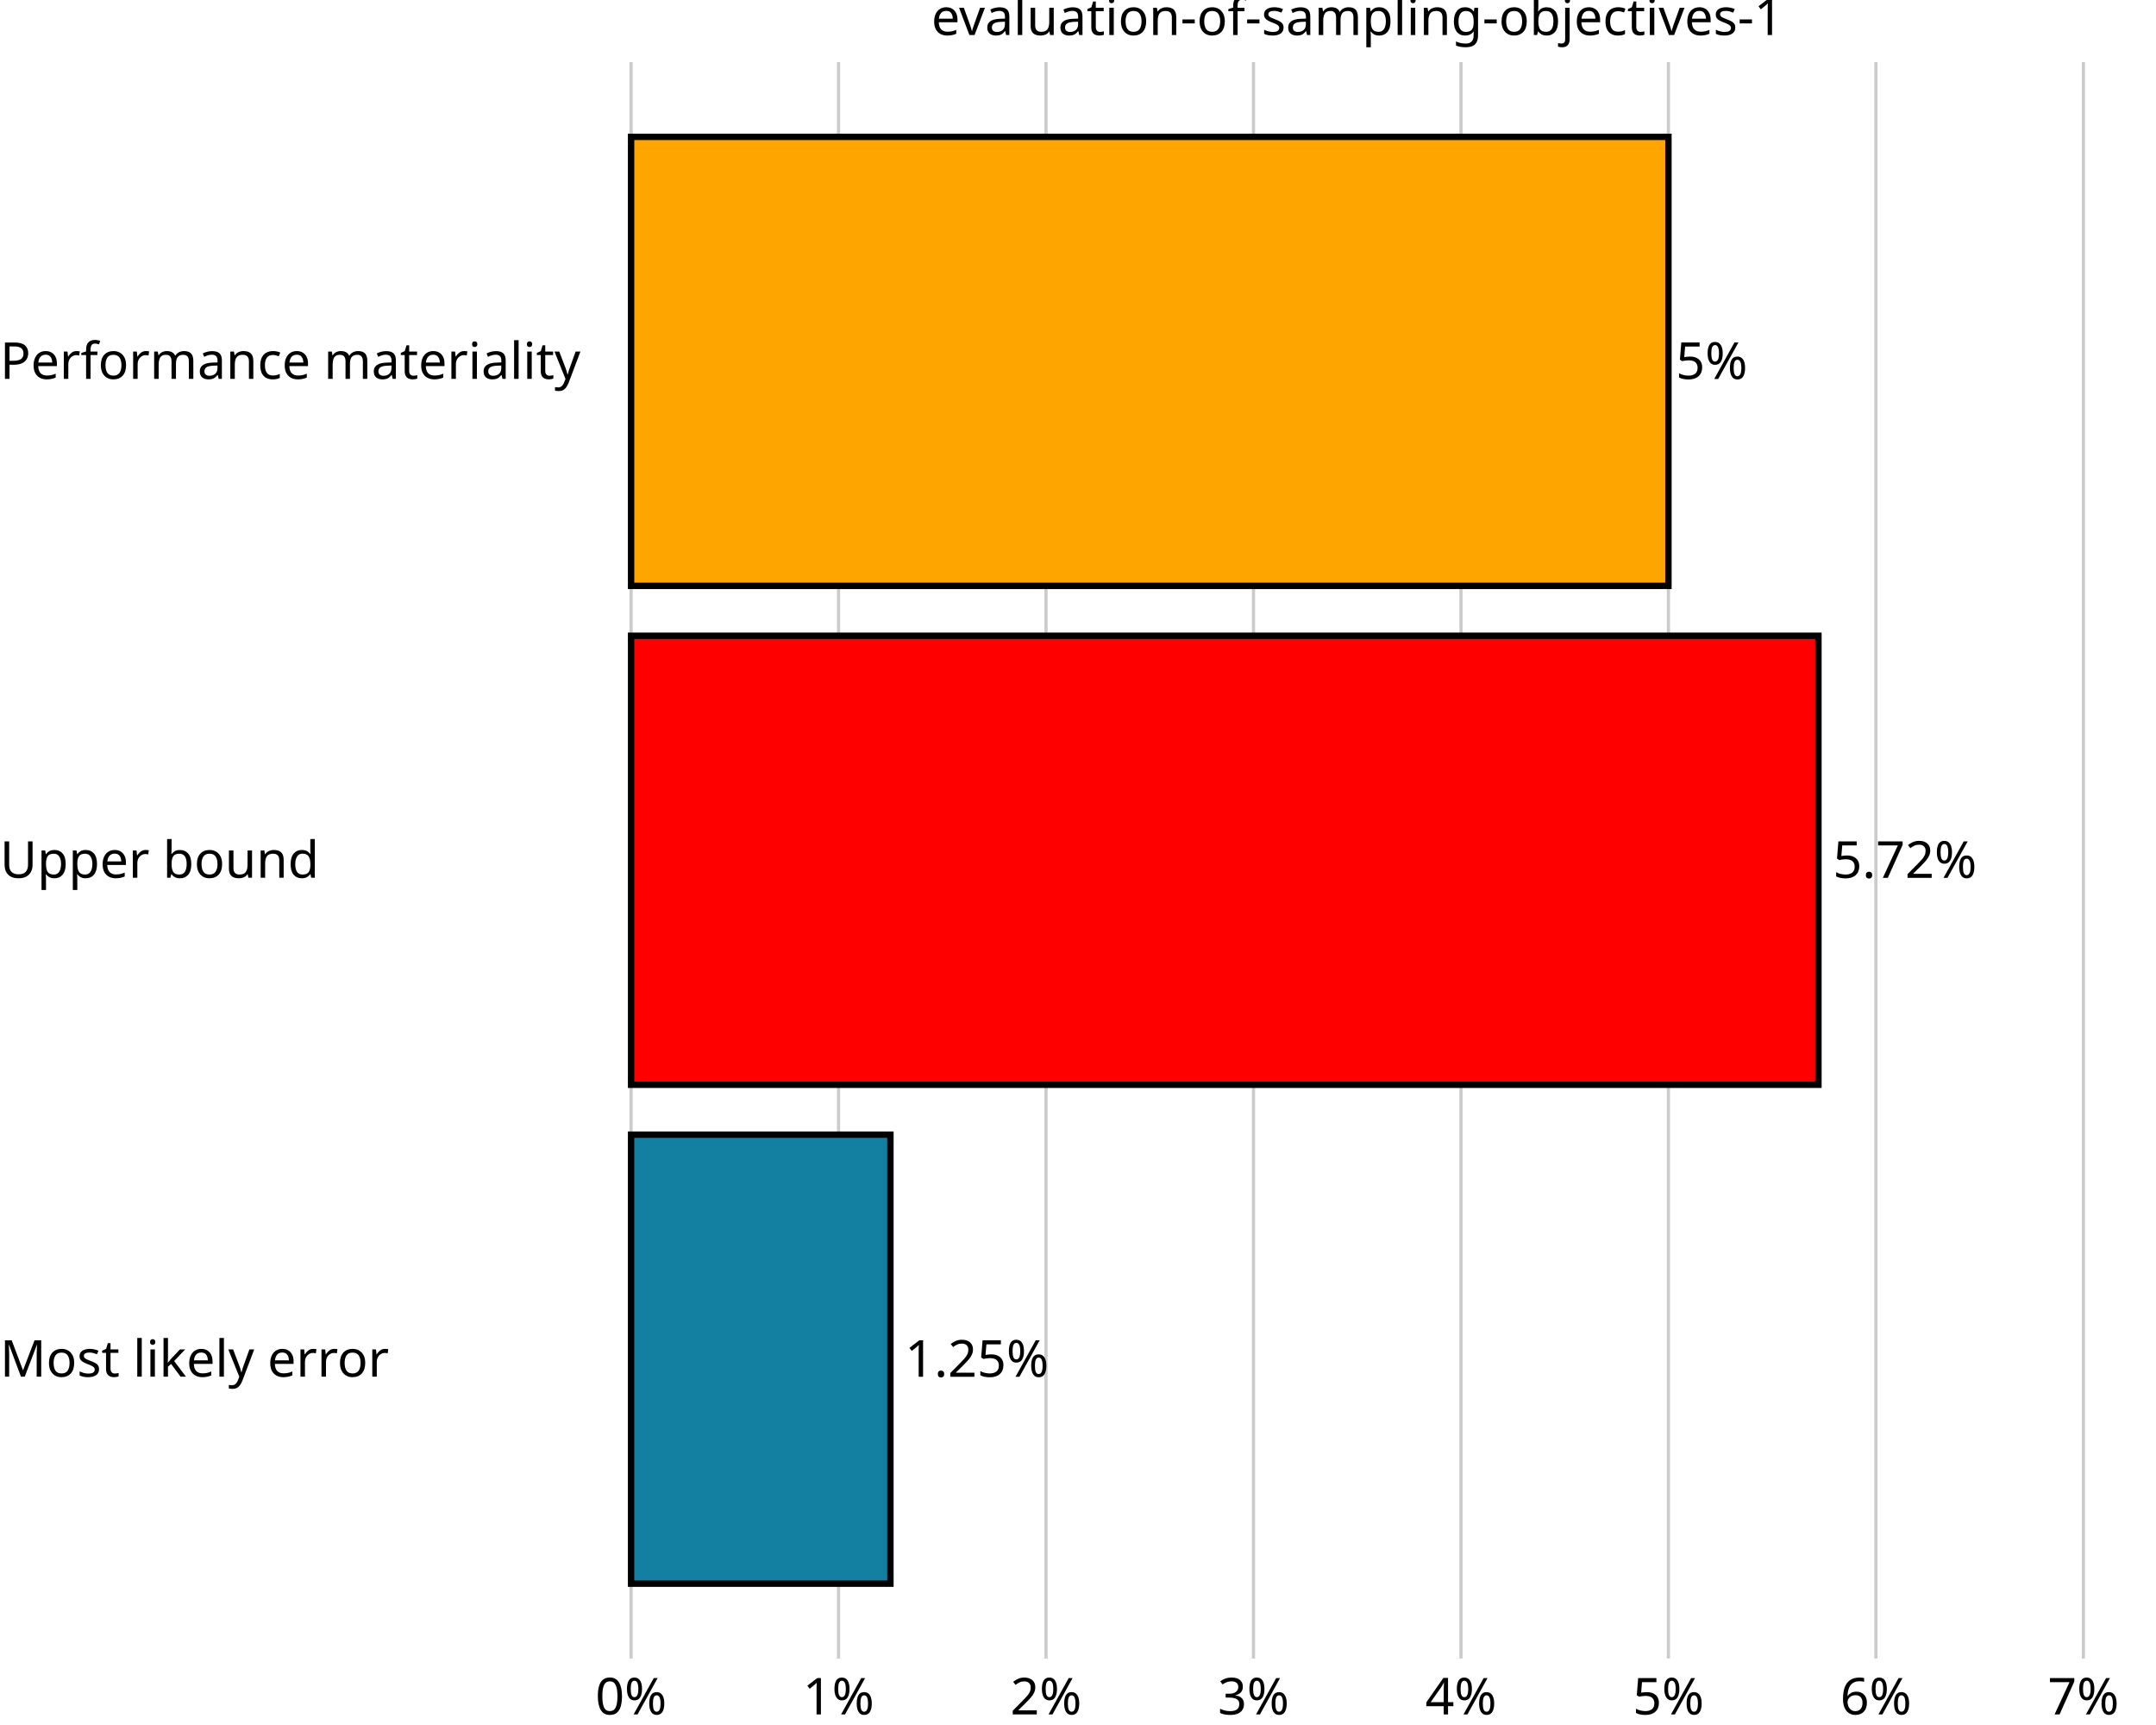
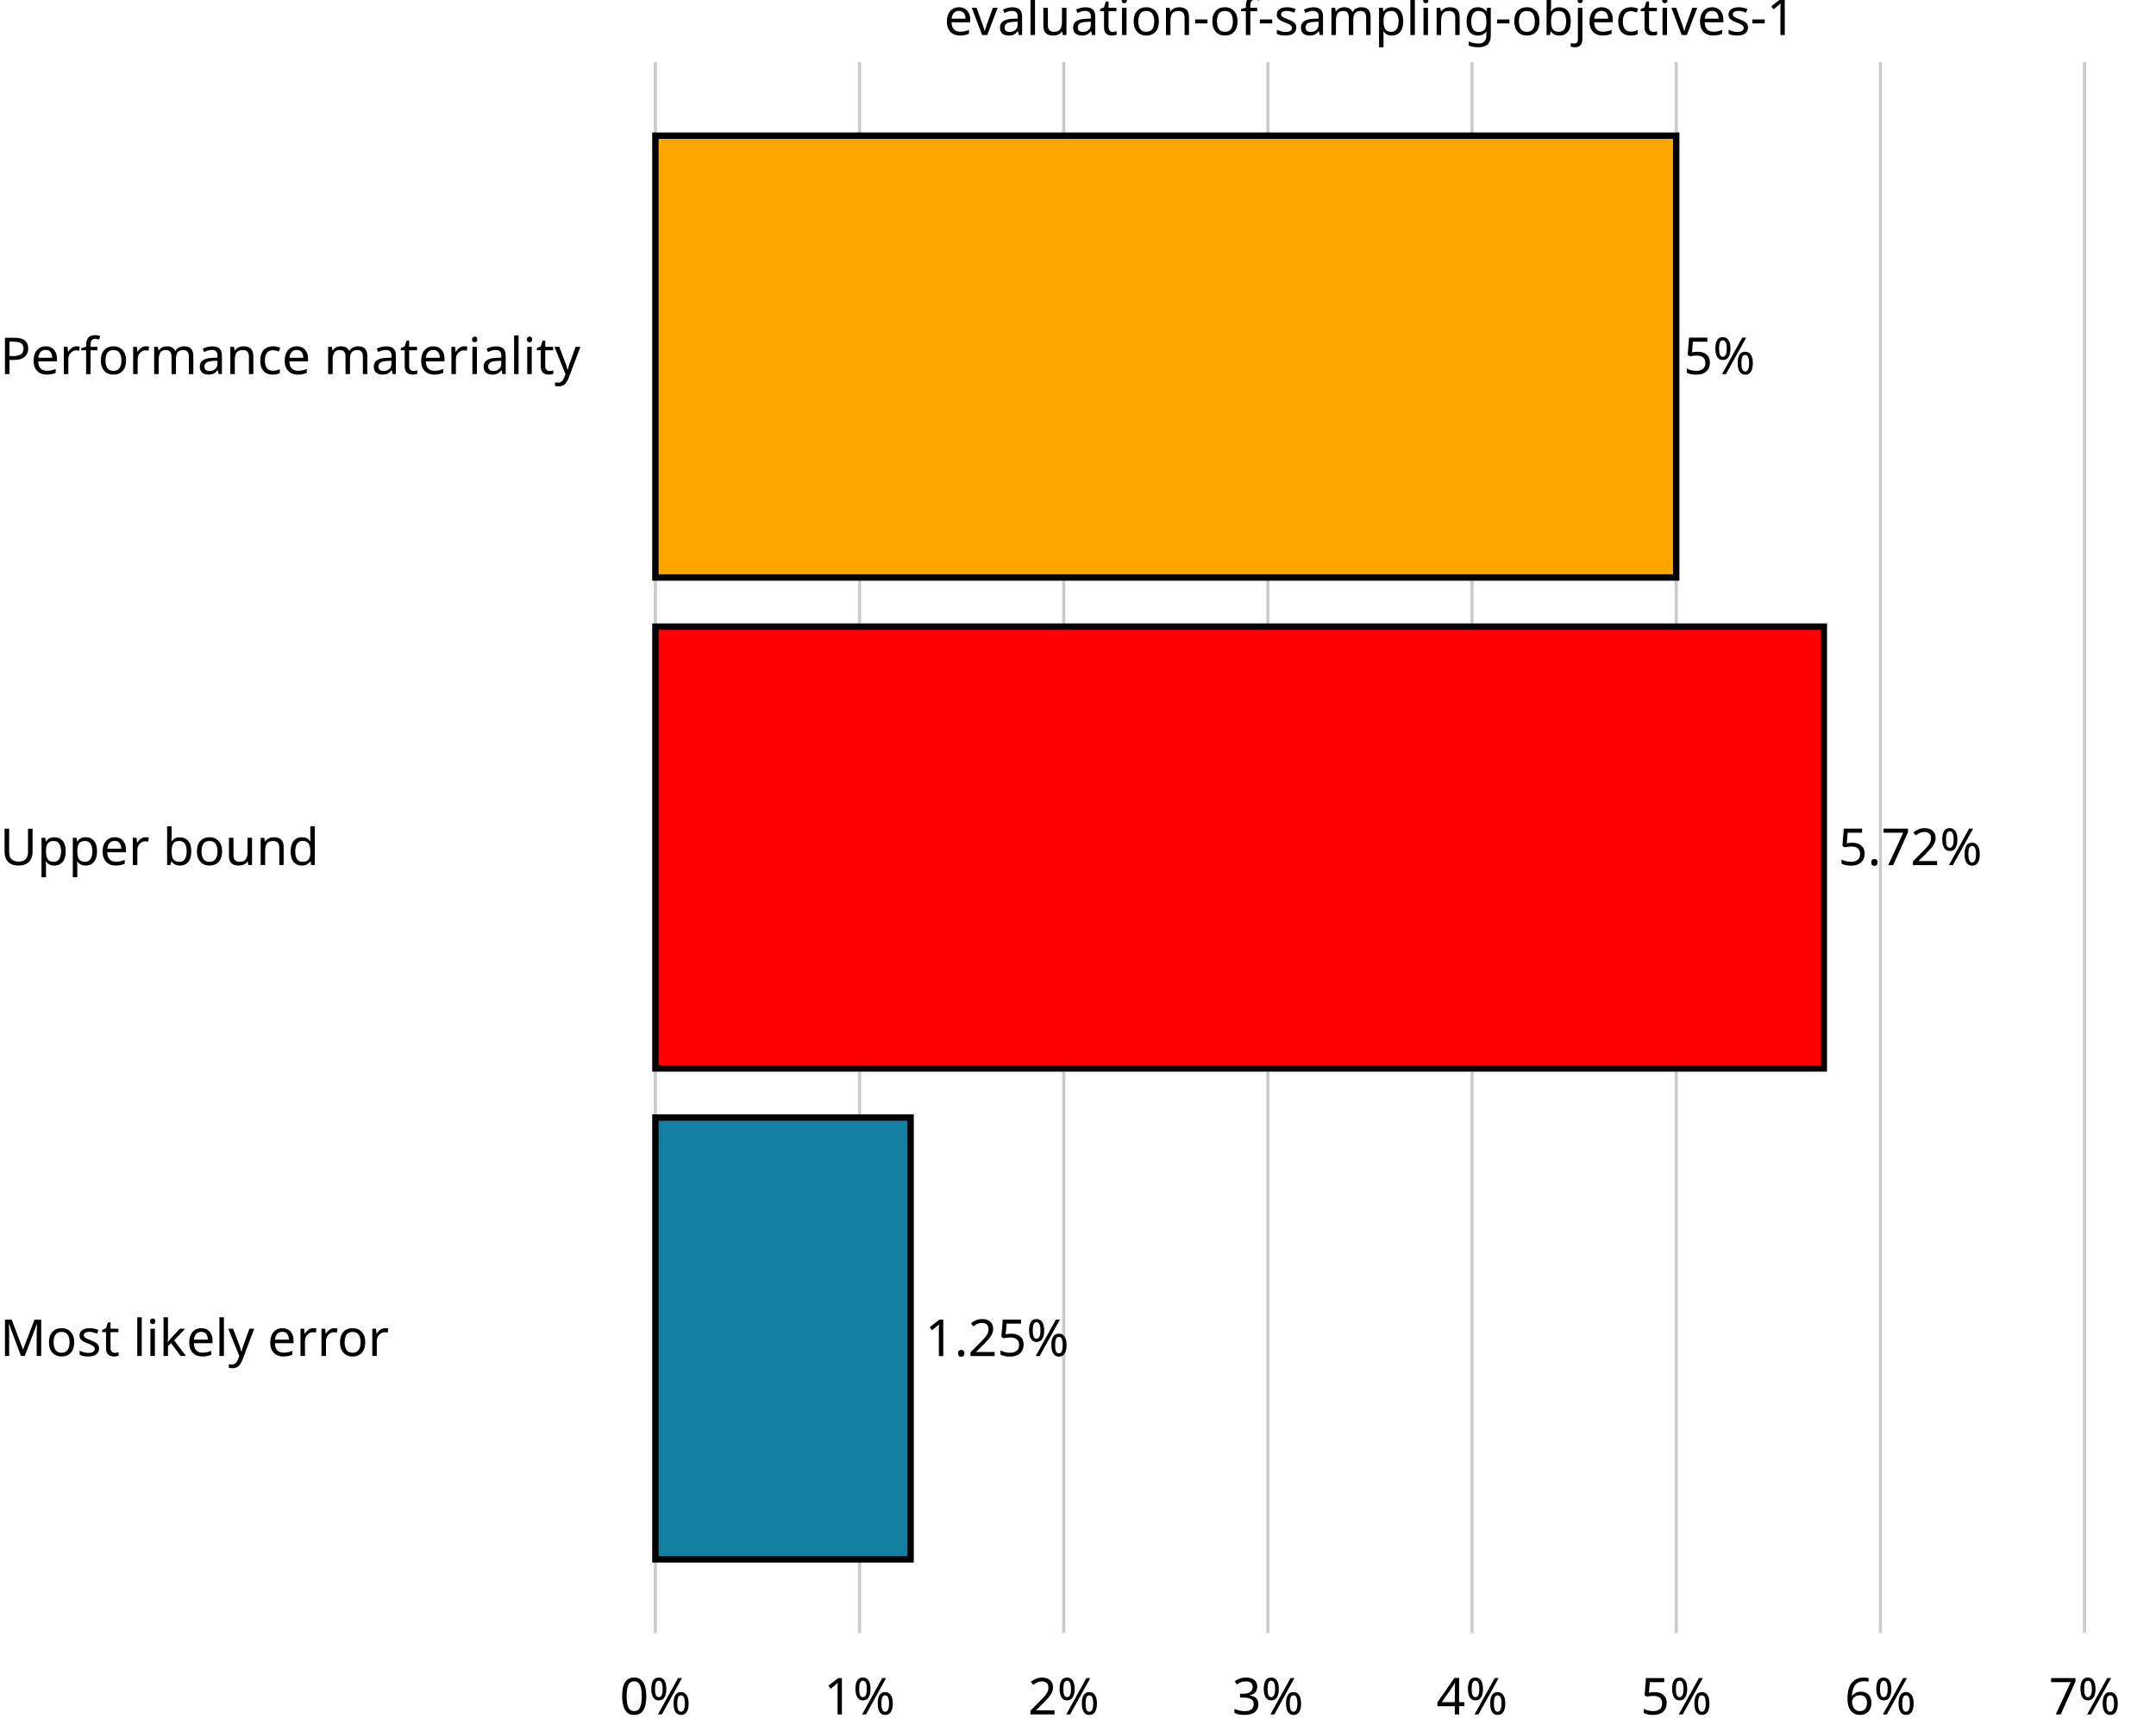
<svg xmlns="http://www.w3.org/2000/svg" class="svglite" data-engine-version="2.0" width="720.00pt" height="576.00pt" viewBox="0 0 720.00 576.00">
  <defs>
    <style type="text/css">
    .svglite line, .svglite polyline, .svglite polygon, .svglite path, .svglite rect, .svglite circle {
      fill: none;
      stroke: #000000;
      stroke-linecap: round;
      stroke-linejoin: round;
      stroke-miterlimit: 10.00;
    }
  </style>
  </defs>
  <rect width="100%" height="100%" style="stroke: none; fill: #FFFFFF;" />
  <defs>
    <clipPath id="cpMC4wMHw3MjAuMDB8MC4wMHw1NzYuMDA=">
      <rect x="0.00" y="0.00" width="720.00" height="576.00" />
    </clipPath>
  </defs>
  <g clip-path="url(#cpMC4wMHw3MjAuMDB8MC4wMHw1NzYuMDA=)">
    <rect x="0.00" y="0.00" width="720.00" height="576.00" style="stroke-width: 10.67; stroke: none;" />
  </g>
  <defs>
-     <clipPath id="cpMTg2LjUwfDcyMC4wMHwyMC43MXw1NTMuODA=">
-       <rect x="186.50" y="20.71" width="533.50" height="533.09" />
+     <clipPath id="cpMTk1LjAxfDcyMC4wMHwyMC43MXw1NDUuMjk=">
+       <rect x="195.01" y="20.71" width="524.99" height="524.59" />
    </clipPath>
  </defs>
-   <g clip-path="url(#cpMTg2LjUwfDcyMC4wMHwyMC43MXw1NTMuODA=)">
-     <rect x="186.50" y="20.71" width="533.50" height="533.09" style="stroke-width: 10.67; stroke: none;" />
-     <polyline points="210.75,553.80 210.75,20.71 " style="stroke-width: 1.07; stroke: #CBCBCB; stroke-linecap: butt;" />
-     <polyline points="280.04,553.80 280.04,20.71 " style="stroke-width: 1.07; stroke: #CBCBCB; stroke-linecap: butt;" />
-     <polyline points="349.32,553.80 349.32,20.71 " style="stroke-width: 1.07; stroke: #CBCBCB; stroke-linecap: butt;" />
-     <polyline points="418.61,553.80 418.61,20.71 " style="stroke-width: 1.07; stroke: #CBCBCB; stroke-linecap: butt;" />
-     <polyline points="487.89,553.80 487.89,20.71 " style="stroke-width: 1.07; stroke: #CBCBCB; stroke-linecap: butt;" />
-     <polyline points="557.18,553.80 557.18,20.71 " style="stroke-width: 1.07; stroke: #CBCBCB; stroke-linecap: butt;" />
-     <polyline points="626.46,553.80 626.46,20.71 " style="stroke-width: 1.07; stroke: #CBCBCB; stroke-linecap: butt;" />
-     <polyline points="695.75,553.80 695.75,20.71 " style="stroke-width: 1.07; stroke: #CBCBCB; stroke-linecap: butt;" />
-     <rect x="210.75" y="378.88" width="86.61" height="149.93" style="stroke-width: 2.13; stroke-linecap: butt; stroke-linejoin: miter; fill: #1380A1;" />
-     <rect x="210.75" y="212.29" width="396.52" height="149.93" style="stroke-width: 2.13; stroke-linecap: butt; stroke-linejoin: miter; fill: #FF0000;" />
-     <rect x="210.75" y="45.70" width="346.43" height="149.93" style="stroke-width: 2.13; stroke-linecap: butt; stroke-linejoin: miter; fill: #FFA500;" />
-     <text x="302.20" y="459.72" style="font-size: 17.07px; font-family: sans;" textLength="48.41px" lengthAdjust="spacingAndGlyphs">1.25%</text>
-     <text x="612.11" y="293.13" style="font-size: 17.07px; font-family: sans;" textLength="48.41px" lengthAdjust="spacingAndGlyphs">5.72%</text>
-     <text x="559.65" y="126.54" style="font-size: 17.07px; font-family: sans;" textLength="24.68px" lengthAdjust="spacingAndGlyphs">5%</text>
-     <rect x="186.50" y="20.71" width="533.50" height="533.09" style="stroke-width: 0.00; stroke: none;" />
+   <g clip-path="url(#cpMTk1LjAxfDcyMC4wMHwyMC43MXw1NDUuMjk=)">
+     <rect x="195.01" y="20.71" width="524.99" height="524.59" style="stroke-width: 10.67; stroke: none;" />
+     <polyline points="218.87,545.29 218.87,20.71 " style="stroke-width: 1.07; stroke: #CBCBCB; stroke-linecap: butt;" />
+     <polyline points="287.05,545.29 287.05,20.71 " style="stroke-width: 1.07; stroke: #CBCBCB; stroke-linecap: butt;" />
+     <polyline points="355.23,545.29 355.23,20.71 " style="stroke-width: 1.07; stroke: #CBCBCB; stroke-linecap: butt;" />
+     <polyline points="423.41,545.29 423.41,20.71 " style="stroke-width: 1.07; stroke: #CBCBCB; stroke-linecap: butt;" />
+     <polyline points="491.59,545.29 491.59,20.71 " style="stroke-width: 1.07; stroke: #CBCBCB; stroke-linecap: butt;" />
+     <polyline points="559.78,545.29 559.78,20.71 " style="stroke-width: 1.07; stroke: #CBCBCB; stroke-linecap: butt;" />
+     <polyline points="627.96,545.29 627.96,20.71 " style="stroke-width: 1.07; stroke: #CBCBCB; stroke-linecap: butt;" />
+     <polyline points="696.14,545.29 696.14,20.71 " style="stroke-width: 1.07; stroke: #CBCBCB; stroke-linecap: butt;" />
+     <rect x="218.87" y="373.16" width="85.23" height="147.54" style="stroke-width: 2.13; stroke-linecap: butt; stroke-linejoin: miter; fill: #1380A1;" />
+     <rect x="218.87" y="209.23" width="390.20" height="147.54" style="stroke-width: 2.13; stroke-linecap: butt; stroke-linejoin: miter; fill: #FF0000;" />
+     <rect x="218.87" y="45.30" width="340.90" height="147.54" style="stroke-width: 2.13; stroke-linecap: butt; stroke-linejoin: miter; fill: #FFA500;" />
+     <text x="308.94" y="452.81" style="font-size: 17.07px; font-family: sans;" textLength="48.41px" lengthAdjust="spacingAndGlyphs">1.25%</text>
+     <text x="613.91" y="288.88" style="font-size: 17.07px; font-family: sans;" textLength="48.41px" lengthAdjust="spacingAndGlyphs">5.72%</text>
+     <text x="562.24" y="124.94" style="font-size: 17.07px; font-family: sans;" textLength="24.68px" lengthAdjust="spacingAndGlyphs">5%</text>
+     <rect x="195.01" y="20.71" width="524.99" height="524.59" style="stroke-width: 0.00; stroke: none;" />
  </g>
  <g clip-path="url(#cpMC4wMHw3MjAuMDB8MC4wMHw1NzYuMDA=)">
-     <polyline points="186.50,553.80 186.50,20.71 " style="stroke-width: 0.00; stroke: none; stroke-linecap: butt;" />
-     <text x="0.00" y="459.69" style="font-size: 17.00px; font-family: sans;" textLength="119.98px" lengthAdjust="spacingAndGlyphs">Most likely error</text>
-     <text x="0.00" y="293.10" style="font-size: 17.00px; font-family: sans;" textLength="98.31px" lengthAdjust="spacingAndGlyphs">Upper bound</text>
-     <text x="0.00" y="126.51" style="font-size: 17.00px; font-family: sans;" textLength="179.53px" lengthAdjust="spacingAndGlyphs">Performance materiality</text>
-     <polyline points="186.50,553.80 720.00,553.80 " style="stroke-width: 0.00; stroke: none; stroke-linecap: butt;" />
-     <text x="210.75" y="572.47" text-anchor="middle" style="font-size: 17.00px; font-family: sans;" textLength="24.57px" lengthAdjust="spacingAndGlyphs">0%</text>
-     <text x="280.04" y="572.47" text-anchor="middle" style="font-size: 17.00px; font-family: sans;" textLength="24.57px" lengthAdjust="spacingAndGlyphs">1%</text>
-     <text x="349.32" y="572.47" text-anchor="middle" style="font-size: 17.00px; font-family: sans;" textLength="24.57px" lengthAdjust="spacingAndGlyphs">2%</text>
-     <text x="418.61" y="572.47" text-anchor="middle" style="font-size: 17.00px; font-family: sans;" textLength="24.57px" lengthAdjust="spacingAndGlyphs">3%</text>
-     <text x="487.89" y="572.47" text-anchor="middle" style="font-size: 17.00px; font-family: sans;" textLength="24.57px" lengthAdjust="spacingAndGlyphs">4%</text>
-     <text x="557.18" y="572.47" text-anchor="middle" style="font-size: 17.00px; font-family: sans;" textLength="24.57px" lengthAdjust="spacingAndGlyphs">5%</text>
-     <text x="626.46" y="572.47" text-anchor="middle" style="font-size: 17.00px; font-family: sans;" textLength="24.57px" lengthAdjust="spacingAndGlyphs">6%</text>
-     <text x="695.75" y="572.47" text-anchor="middle" style="font-size: 17.00px; font-family: sans;" textLength="24.57px" lengthAdjust="spacingAndGlyphs">7%</text>
-     <text x="453.25" y="11.70" text-anchor="middle" style="font-size: 17.00px; font-family: sans;" textLength="267.44px" lengthAdjust="spacingAndGlyphs">evaluation-of-sampling-objectives-1</text>
+     <polyline points="195.01,545.29 195.01,20.71 " style="stroke-width: 0.00; stroke: none; stroke-linecap: butt;" />
+     <text x="-0" y="452.78" style="font-size: 17.00px; font-family: sans;" textLength="119.98px" lengthAdjust="spacingAndGlyphs">Most likely error</text>
+     <text x="-0" y="288.85" style="font-size: 17.00px; font-family: sans;" textLength="98.31px" lengthAdjust="spacingAndGlyphs">Upper bound</text>
+     <text x="-0" y="124.92" style="font-size: 17.00px; font-family: sans;" textLength="179.53px" lengthAdjust="spacingAndGlyphs">Performance materiality</text>
+     <polyline points="195.01,545.29 720.00,545.29 " style="stroke-width: 0.00; stroke: none; stroke-linecap: butt;" />
+     <text x="218.87" y="572.47" text-anchor="middle" style="font-size: 17.00px; font-family: sans;" textLength="24.57px" lengthAdjust="spacingAndGlyphs">0%</text>
+     <text x="287.05" y="572.47" text-anchor="middle" style="font-size: 17.00px; font-family: sans;" textLength="24.57px" lengthAdjust="spacingAndGlyphs">1%</text>
+     <text x="355.23" y="572.47" text-anchor="middle" style="font-size: 17.00px; font-family: sans;" textLength="24.57px" lengthAdjust="spacingAndGlyphs">2%</text>
+     <text x="423.41" y="572.47" text-anchor="middle" style="font-size: 17.00px; font-family: sans;" textLength="24.57px" lengthAdjust="spacingAndGlyphs">3%</text>
+     <text x="491.59" y="572.47" text-anchor="middle" style="font-size: 17.00px; font-family: sans;" textLength="24.57px" lengthAdjust="spacingAndGlyphs">4%</text>
+     <text x="559.78" y="572.47" text-anchor="middle" style="font-size: 17.00px; font-family: sans;" textLength="24.57px" lengthAdjust="spacingAndGlyphs">5%</text>
+     <text x="627.96" y="572.47" text-anchor="middle" style="font-size: 17.00px; font-family: sans;" textLength="24.57px" lengthAdjust="spacingAndGlyphs">6%</text>
+     <text x="696.14" y="572.47" text-anchor="middle" style="font-size: 17.00px; font-family: sans;" textLength="24.57px" lengthAdjust="spacingAndGlyphs">7%</text>
+     <text x="457.50" y="11.70" text-anchor="middle" style="font-size: 17.00px; font-family: sans;" textLength="267.44px" lengthAdjust="spacingAndGlyphs">evaluation-of-sampling-objectives-1</text>
  </g>
</svg>
